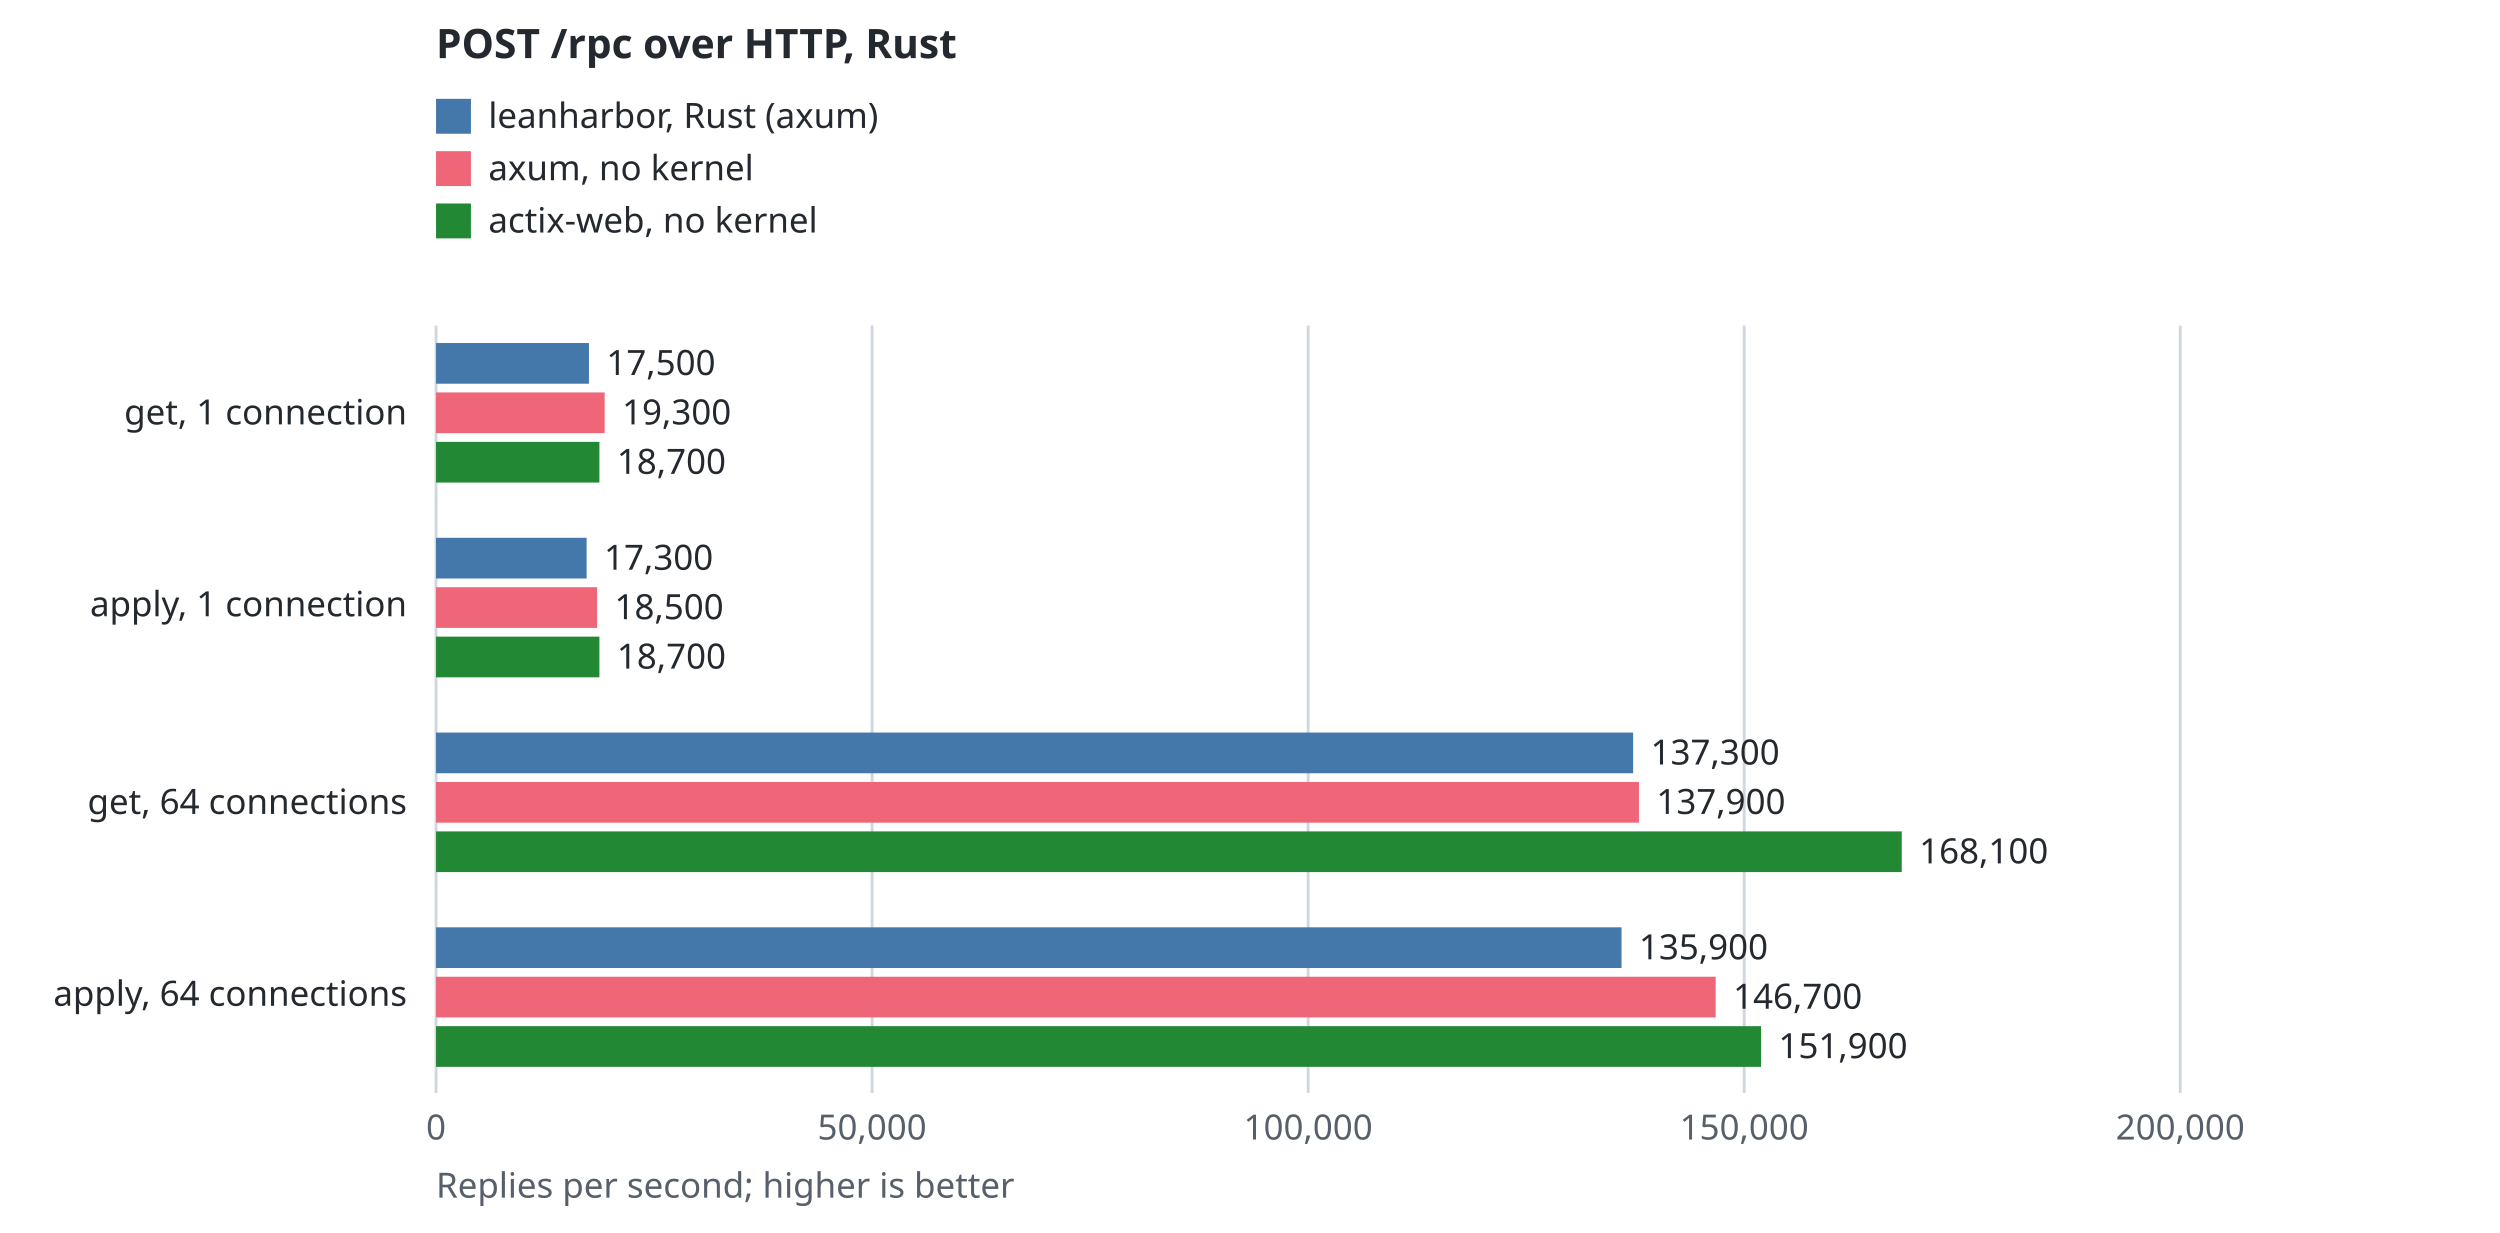
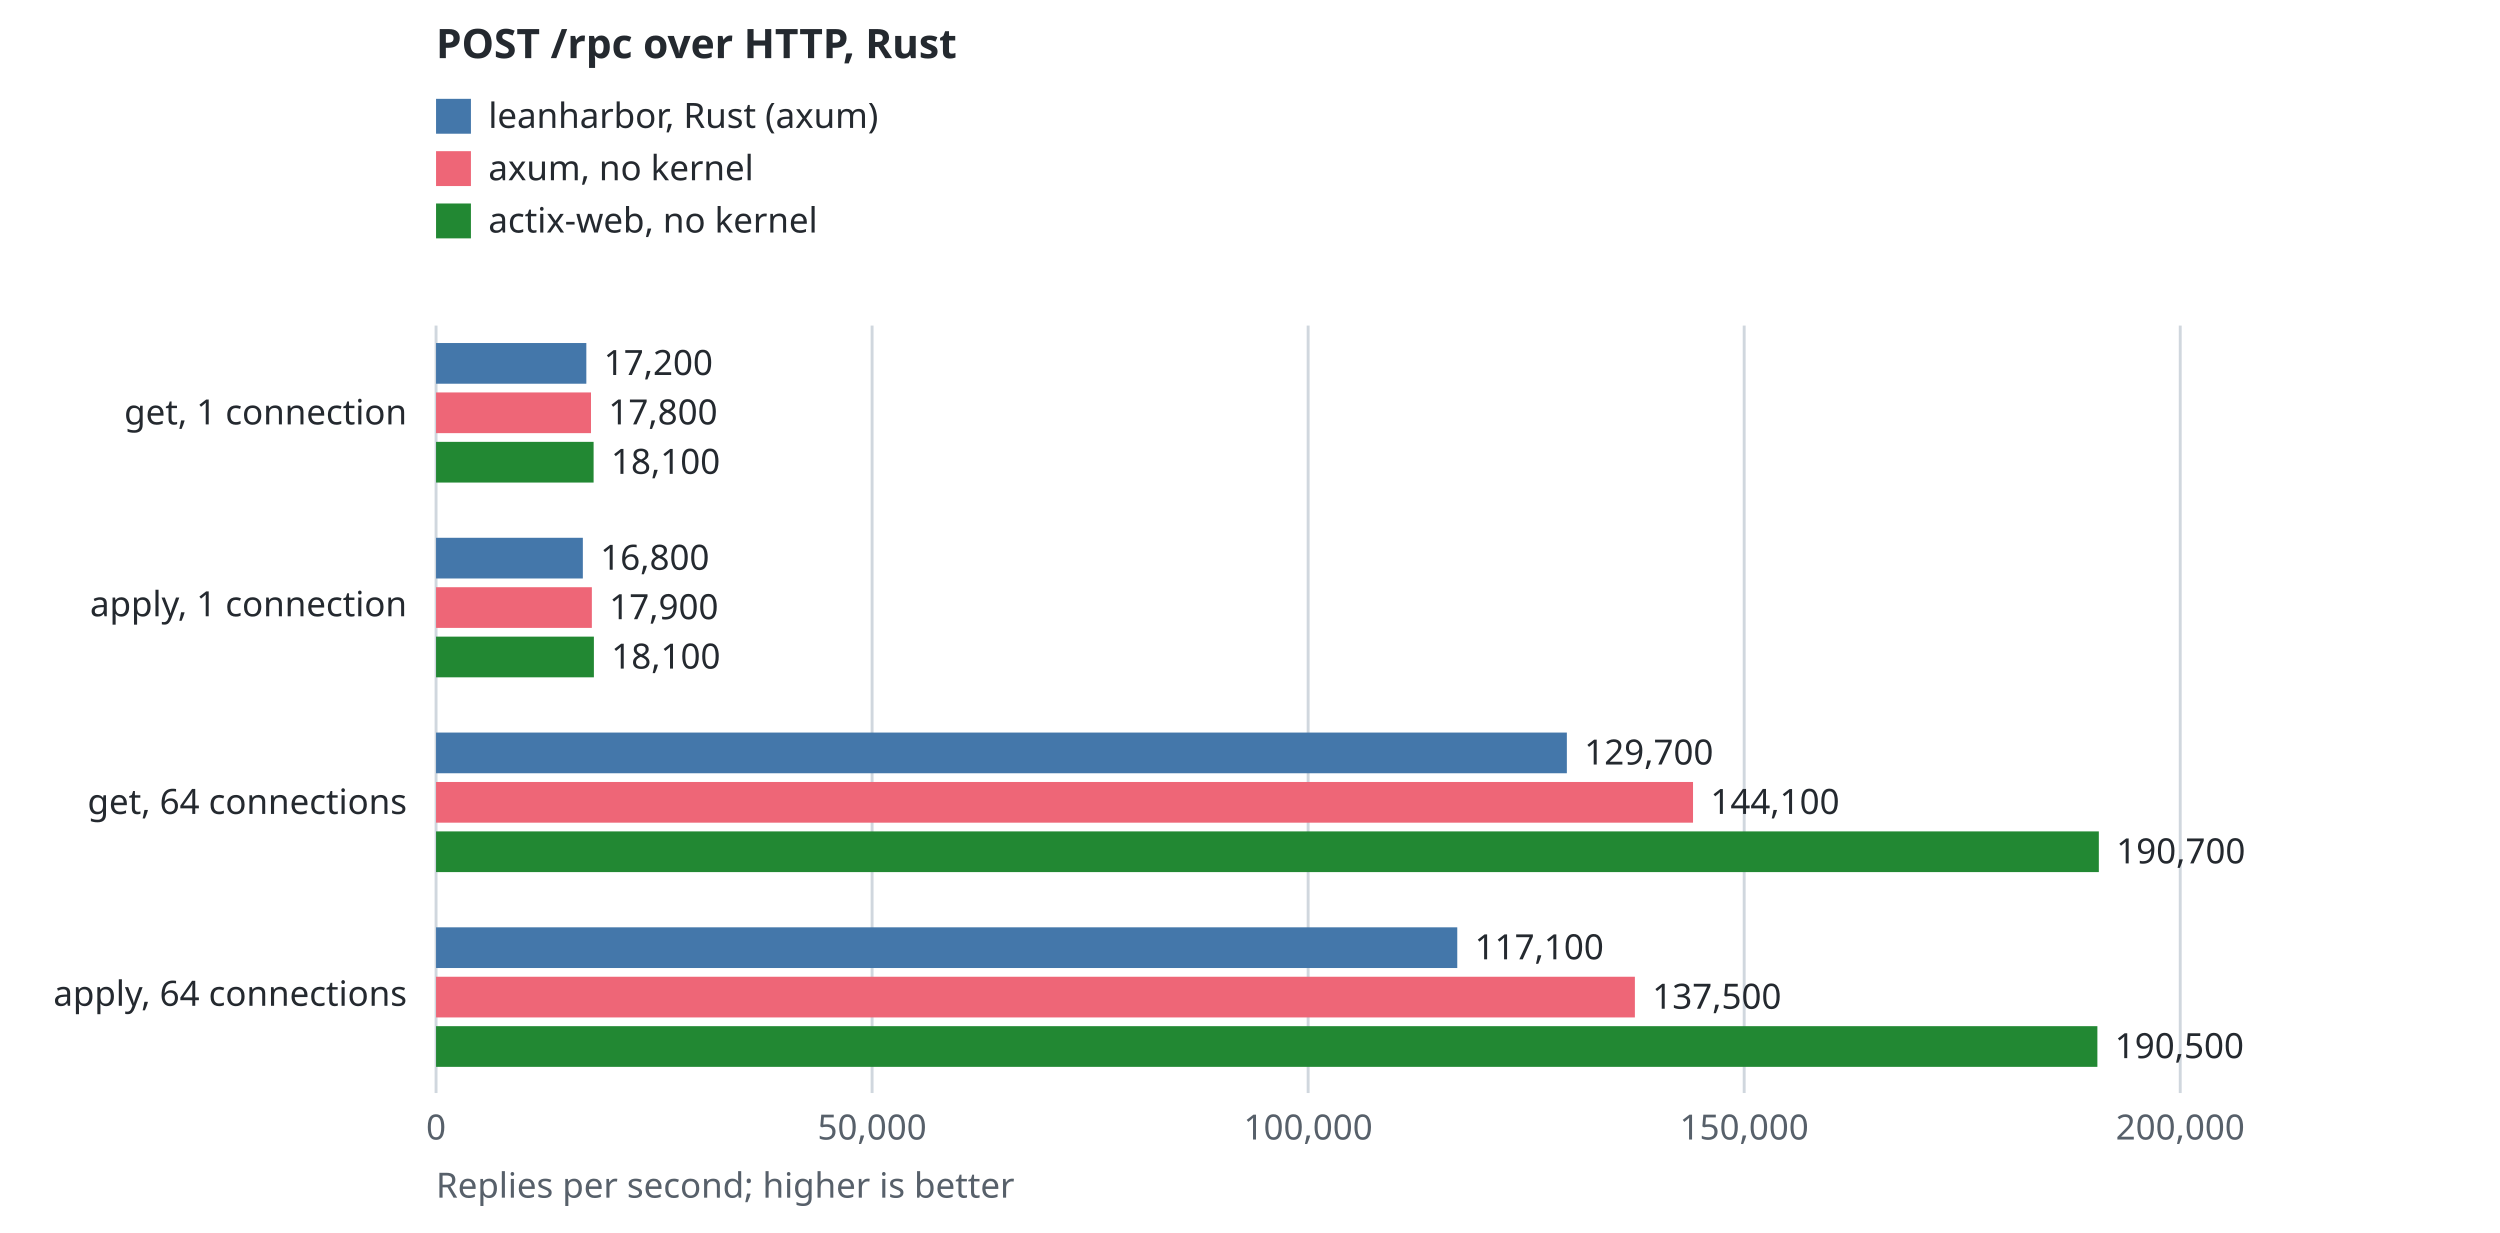
<svg xmlns="http://www.w3.org/2000/svg" viewBox="0 0 860 424" width="860" height="424" role="img">
  <style>text{font-family:system-ui,sans-serif;font-size:12px;fill:#24292f}.title{font-size:14px;font-weight:600}.grid{stroke:#d0d7de}.axis{fill:#57606a}@media(prefers-color-scheme:dark){text{fill:#e6edf3}.grid{stroke:#30363d}.axis{fill:#8b949e}}</style>
  <text class="title" x="150" y="20">POST /rpc over HTTP, Rust</text>
  <rect x="150" y="34" width="12" height="12" fill="#4477aa" />
  <text x="168" y="44">leanharbor, Rust (axum)</text>
  <rect x="150" y="52" width="12" height="12" fill="#ee6677" />
  <text x="168" y="62">axum, no kernel</text>
  <rect x="150" y="70" width="12" height="12" fill="#228833" />
  <text x="168" y="80">actix-web, no kernel</text>
  <line class="grid" x1="150.0" y1="112" x2="150.0" y2="376" />
  <text class="axis" x="150.0" y="392" text-anchor="middle">0</text>
  <line class="grid" x1="300.0" y1="112" x2="300.0" y2="376" />
  <text class="axis" x="300.0" y="392" text-anchor="middle">50,000</text>
  <line class="grid" x1="450.0" y1="112" x2="450.0" y2="376" />
  <text class="axis" x="450.0" y="392" text-anchor="middle">100,000</text>
  <line class="grid" x1="600.0" y1="112" x2="600.0" y2="376" />
  <text class="axis" x="600.0" y="392" text-anchor="middle">150,000</text>
  <line class="grid" x1="750.0" y1="112" x2="750.0" y2="376" />
  <text class="axis" x="750.0" y="392" text-anchor="middle">200,000</text>
  <text class="axis" x="150" y="412">Replies per second; higher is better</text>
-   <rect x="150" y="118" width="52.6" height="14" fill="#4477aa" />
-   <text x="208.6" y="129">17,500</text>
-   <rect x="150" y="135" width="58.0" height="14" fill="#ee6677" />
-   <text x="214.0" y="146">19,300</text>
-   <rect x="150" y="152" width="56.2" height="14" fill="#228833" />
-   <text x="212.2" y="163">18,700</text>
+   <rect x="150" y="118" width="51.7" height="14" fill="#4477aa" />
+   <text x="207.7" y="129">17,200</text>
+   <rect x="150" y="135" width="53.3" height="14" fill="#ee6677" />
+   <text x="209.3" y="146">17,800</text>
+   <rect x="150" y="152" width="54.2" height="14" fill="#228833" />
+   <text x="210.2" y="163">18,100</text>
  <text x="140" y="146" text-anchor="end">get, 1 connection</text>
-   <rect x="150" y="185" width="51.8" height="14" fill="#4477aa" />
-   <text x="207.8" y="196">17,300</text>
-   <rect x="150" y="202" width="55.4" height="14" fill="#ee6677" />
-   <text x="211.4" y="213">18,500</text>
-   <rect x="150" y="219" width="56.2" height="14" fill="#228833" />
-   <text x="212.2" y="230">18,700</text>
+   <rect x="150" y="185" width="50.5" height="14" fill="#4477aa" />
+   <text x="206.5" y="196">16,800</text>
+   <rect x="150" y="202" width="53.6" height="14" fill="#ee6677" />
+   <text x="209.6" y="213">17,900</text>
+   <rect x="150" y="219" width="54.3" height="14" fill="#228833" />
+   <text x="210.3" y="230">18,100</text>
  <text x="140" y="212" text-anchor="end">apply, 1 connection</text>
-   <rect x="150" y="252" width="411.8" height="14" fill="#4477aa" />
-   <text x="567.8" y="263">137,300</text>
-   <rect x="150" y="269" width="413.8" height="14" fill="#ee6677" />
-   <text x="569.8" y="280">137,900</text>
-   <rect x="150" y="286" width="504.2" height="14" fill="#228833" />
-   <text x="660.2" y="297">168,100</text>
+   <rect x="150" y="252" width="389.0" height="14" fill="#4477aa" />
+   <text x="545.0" y="263">129,700</text>
+   <rect x="150" y="269" width="432.4" height="14" fill="#ee6677" />
+   <text x="588.4" y="280">144,100</text>
+   <rect x="150" y="286" width="572.0" height="14" fill="#228833" />
+   <text x="728.0" y="297">190,700</text>
  <text x="140" y="280" text-anchor="end">get, 64 connections</text>
-   <rect x="150" y="319" width="407.8" height="14" fill="#4477aa" />
-   <text x="563.8" y="330">135,900</text>
-   <rect x="150" y="336" width="440.2" height="14" fill="#ee6677" />
-   <text x="596.2" y="347">146,700</text>
-   <rect x="150" y="353" width="455.8" height="14" fill="#228833" />
-   <text x="611.8" y="364">151,900</text>
+   <rect x="150" y="319" width="351.3" height="14" fill="#4477aa" />
+   <text x="507.3" y="330">117,100</text>
+   <rect x="150" y="336" width="412.4" height="14" fill="#ee6677" />
+   <text x="568.4" y="347">137,500</text>
+   <rect x="150" y="353" width="571.5" height="14" fill="#228833" />
+   <text x="727.5" y="364">190,500</text>
  <text x="140" y="346" text-anchor="end">apply, 64 connections</text>
</svg>
